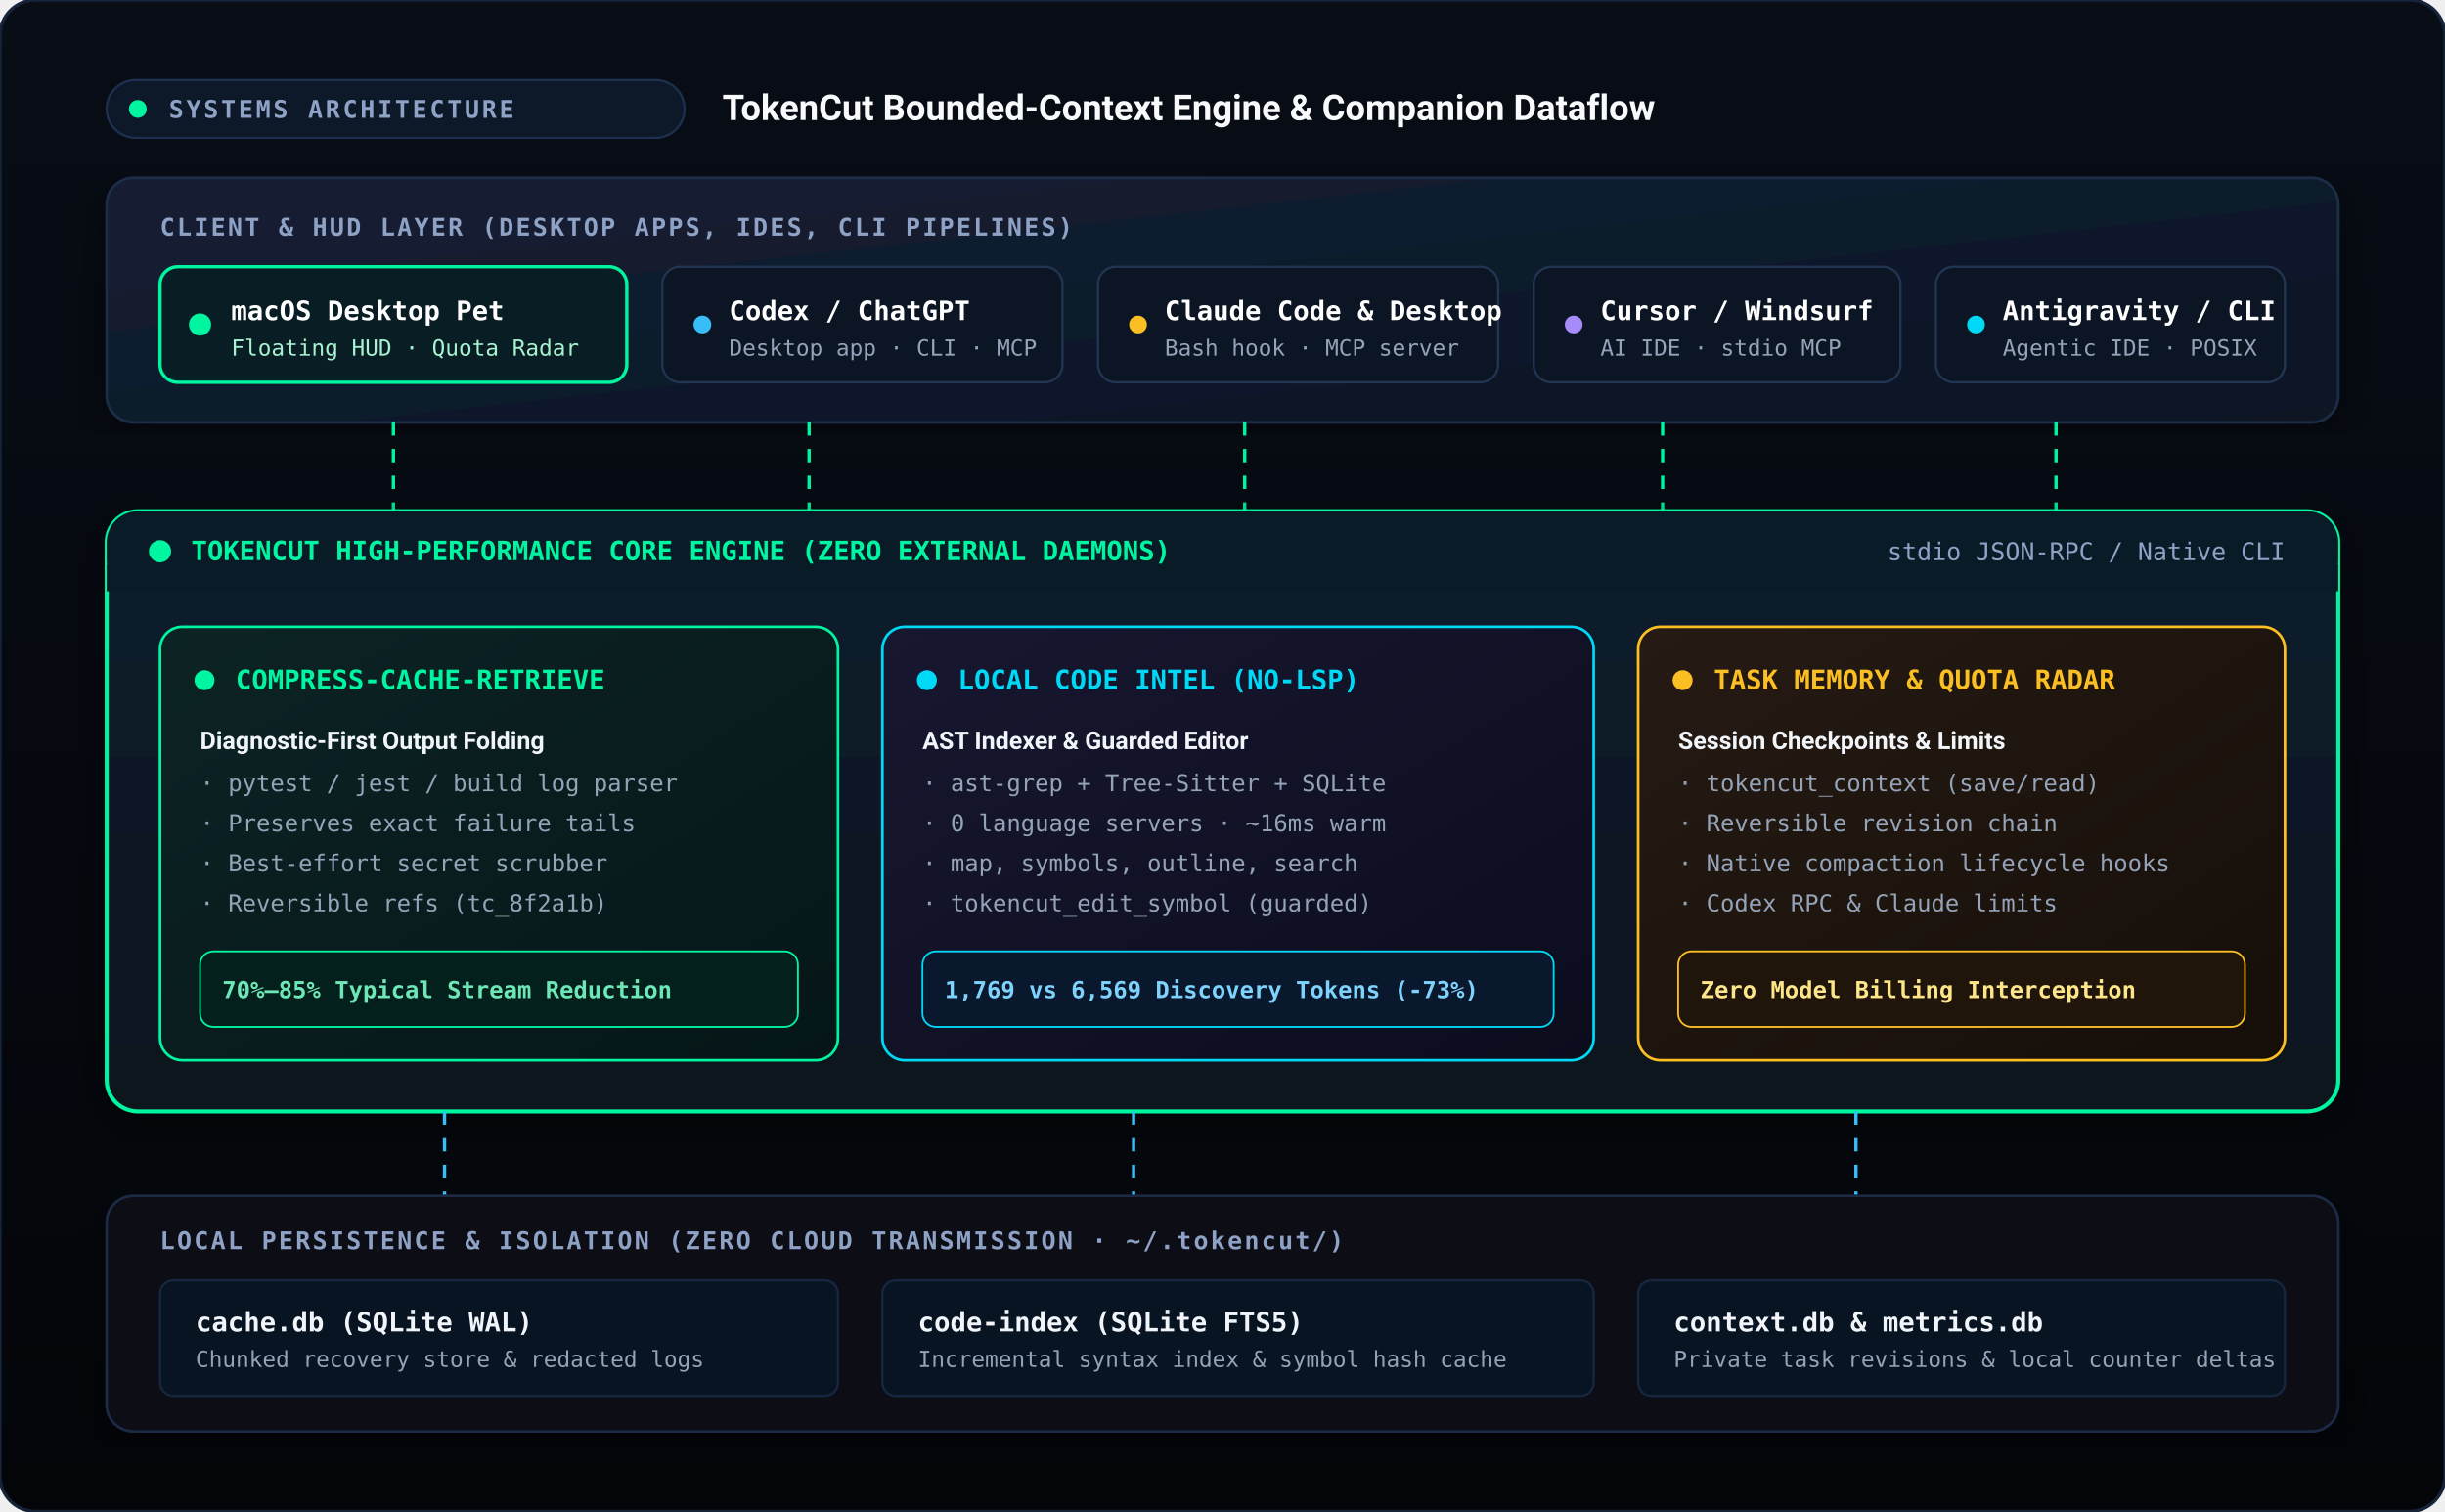
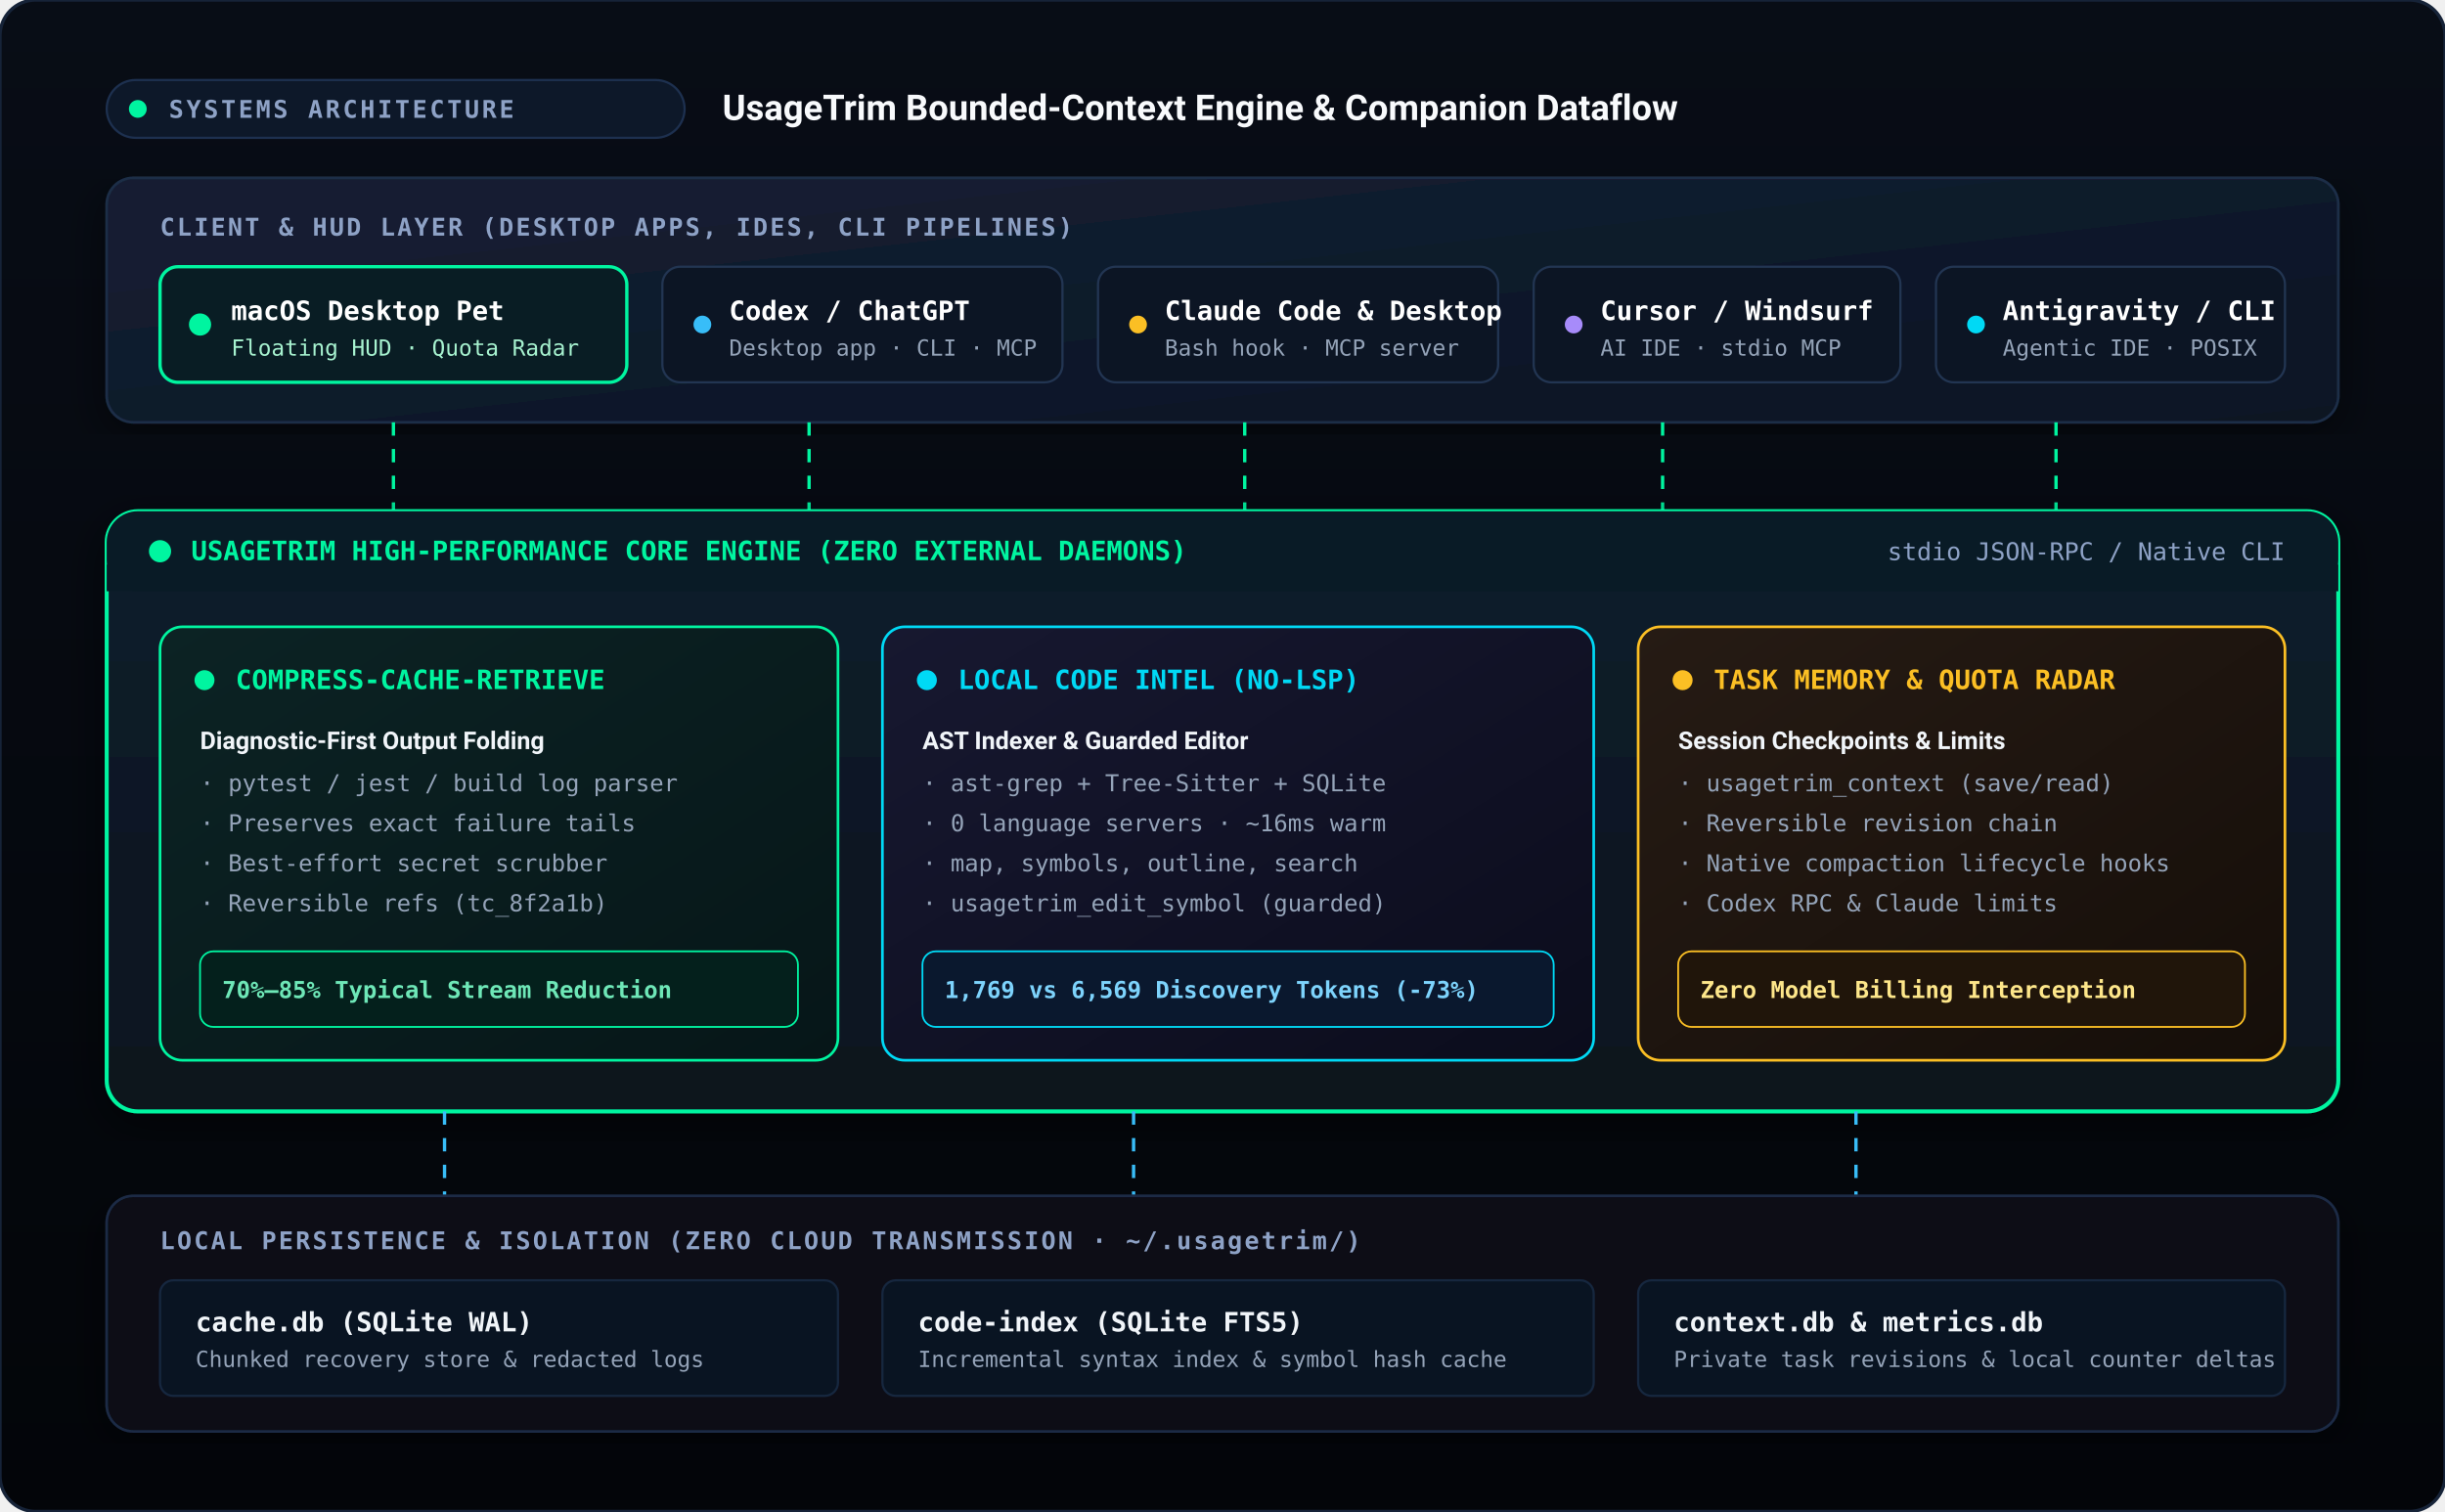
- <svg xmlns="http://www.w3.org/2000/svg" viewBox="0 0 1100 680" width="1100" height="680" role="img" aria-label="TokenCut Architecture Diagram">
+ <svg xmlns="http://www.w3.org/2000/svg" viewBox="0 0 1100 680" width="1100" height="680" role="img" aria-label="UsageTrim Architecture Diagram">
  <defs>
    <linearGradient id="arcBg" x1="0" y1="0" x2="0" y2="1">
      <stop offset="0%" stop-color="#080d16" />
      <stop offset="100%" stop-color="#030509" />
    </linearGradient>
    <linearGradient id="clientGrad" x1="0" y1="0" x2="1" y2="1">
      <stop offset="0%" stop-color="#141f33" />
      <stop offset="100%" stop-color="#0c1524" />
    </linearGradient>
    <linearGradient id="coreGrad" x1="0" y1="0" x2="0" y2="1">
      <stop offset="0%" stop-color="#0e1e2c" />
      <stop offset="100%" stop-color="#07131e" />
    </linearGradient>
    <linearGradient id="petGrad" x1="0" y1="0" x2="1" y2="1">
      <stop offset="0%" stop-color="#00f5a0" />
      <stop offset="100%" stop-color="#00d9f5" />
    </linearGradient>
    <linearGradient id="modGrad1" x1="0" y1="0" x2="1" y2="1">
      <stop offset="0%" stop-color="#0c2324" />
      <stop offset="100%" stop-color="#061618" />
    </linearGradient>
    <linearGradient id="modGrad2" x1="0" y1="0" x2="1" y2="1">
      <stop offset="0%" stop-color="#171830" />
      <stop offset="100%" stop-color="#0b0c1c" />
    </linearGradient>
    <linearGradient id="modGrad3" x1="0" y1="0" x2="1" y2="1">
      <stop offset="0%" stop-color="#261b14" />
      <stop offset="100%" stop-color="#150e09" />
    </linearGradient>
    <filter id="boxShadow" x="-5%" y="-5%" width="110%" height="110%">
      <feDropShadow dx="0" dy="6" stdDeviation="10" flood-color="#000000" flood-opacity="0.5" />
    </filter>
    <style>
      .mono { font-family: ui-monospace, SFMono-Regular, Menlo, Monaco, Consolas, monospace; }
      .sans { font-family: -apple-system, BlinkMacSystemFont, "Segoe UI", Roboto, Helvetica, Arial, sans-serif; }
      @keyframes dashFlow {
        to { stroke-dashoffset: -24; }
      }
      @keyframes pulseDot {
        0%, 100% { r: 3.5; opacity: 1; }
        50% { r: 5; opacity: 0.5; }
      }
      .flow-line {
        stroke-dasharray: 6 6;
        animation: dashFlow 1.2s linear infinite;
      }
      .beacon-dot {
        animation: pulseDot 2s ease-in-out infinite;
      }
    </style>
  </defs>
  <rect width="1100" height="680" rx="16" fill="url(#arcBg)" stroke="#162338" stroke-width="1.5" />
  <g transform="translate(48, 36)">
    <rect width="260" height="26" rx="13" fill="#0d1829" stroke="#1d304f" stroke-width="1" />
    <circle cx="14" cy="13" r="4" fill="#00f5a0" class="beacon-dot" />
    <text x="28" y="17" fill="#8ea2c6" font-size="11" font-weight="700" class="mono" letter-spacing="1.2">SYSTEMS ARCHITECTURE</text>
  </g>
-   <text x="325" y="54" fill="#f8fafc" font-size="16" font-weight="700" class="sans">TokenCut Bounded-Context Engine &amp; Companion Dataflow</text>
+   <text x="325" y="54" fill="#f8fafc" font-size="16" font-weight="700" class="sans">UsageTrim Bounded-Context Engine &amp; Companion Dataflow</text>
  <g transform="translate(48, 80)">
    <rect width="1004" height="110" rx="12" fill="url(#clientGrad)" stroke="#1d2d47" stroke-width="1.2" filter="url(#boxShadow)" />
    <text x="24" y="26" fill="#8ea2c6" font-size="11" font-weight="700" class="mono" letter-spacing="1">CLIENT &amp; HUD LAYER (DESKTOP APPS, IDES, CLI PIPELINES)</text>
    <g transform="translate(24, 40)">
      <rect width="210" height="52" rx="8" fill="#091d24" stroke="#00f5a0" stroke-width="1.5" />
      <circle cx="18" cy="26" r="5" fill="#00f5a0" />
      <text x="32" y="24" fill="#ffffff" font-size="12" font-weight="700" class="mono">macOS Desktop Pet</text>
      <text x="32" y="40" fill="#a7f3d0" font-size="10" class="mono">Floating HUD · Quota Radar</text>
    </g>
    <g transform="translate(250, 40)">
      <rect width="180" height="52" rx="8" fill="#0c1524" stroke="#223552" stroke-width="1" />
      <circle cx="18" cy="26" r="4" fill="#38bdf8" />
      <text x="30" y="24" fill="#ffffff" font-size="12" font-weight="700" class="mono">Codex / ChatGPT</text>
      <text x="30" y="40" fill="#94a3b8" font-size="10" class="mono">Desktop app · CLI · MCP</text>
    </g>
    <g transform="translate(446, 40)">
      <rect width="180" height="52" rx="8" fill="#0c1524" stroke="#223552" stroke-width="1" />
      <circle cx="18" cy="26" r="4" fill="#fbbf24" />
      <text x="30" y="24" fill="#ffffff" font-size="12" font-weight="700" class="mono">Claude Code &amp; Desktop</text>
      <text x="30" y="40" fill="#94a3b8" font-size="10" class="mono">Bash hook · MCP server</text>
    </g>
    <g transform="translate(642, 40)">
      <rect width="165" height="52" rx="8" fill="#0c1524" stroke="#223552" stroke-width="1" />
      <circle cx="18" cy="26" r="4" fill="#a78bfa" />
      <text x="30" y="24" fill="#ffffff" font-size="12" font-weight="700" class="mono">Cursor / Windsurf</text>
      <text x="30" y="40" fill="#94a3b8" font-size="10" class="mono">AI IDE · stdio MCP</text>
    </g>
    <g transform="translate(823, 40)">
      <rect width="157" height="52" rx="8" fill="#0c1524" stroke="#223552" stroke-width="1" />
      <circle cx="18" cy="26" r="4" fill="#00d9f5" />
      <text x="30" y="24" fill="#ffffff" font-size="12" font-weight="700" class="mono">Antigravity / CLI</text>
      <text x="30" y="40" fill="#94a3b8" font-size="10" class="mono">Agentic IDE · POSIX</text>
    </g>
  </g>
  <g stroke="#00f5a0" stroke-width="1.5" class="flow-line">
    <line x1="177" y1="190" x2="177" y2="230" />
    <line x1="364" y1="190" x2="364" y2="230" />
    <line x1="560" y1="190" x2="560" y2="230" />
    <line x1="748" y1="190" x2="748" y2="230" />
    <line x1="925" y1="190" x2="925" y2="230" />
  </g>
  <g transform="translate(48, 230)">
    <rect width="1004" height="270" rx="14" fill="url(#coreGrad)" stroke="#00f5a0" stroke-width="1.8" filter="url(#boxShadow)" />
    <rect x="0" y="0" width="1004" height="36" rx="14" fill="#091b26" />
    <rect x="0" y="24" width="1004" height="12" fill="#091b26" />
    <circle cx="24" cy="18" r="5" fill="#00f5a0" />
-     <text x="38" y="22" fill="#00f5a0" font-size="12" font-weight="700" class="mono">TOKENCUT HIGH-PERFORMANCE CORE ENGINE (ZERO EXTERNAL DAEMONS)</text>
+     <text x="38" y="22" fill="#00f5a0" font-size="12" font-weight="700" class="mono">USAGETRIM HIGH-PERFORMANCE CORE ENGINE (ZERO EXTERNAL DAEMONS)</text>
    <text x="980" y="22" text-anchor="end" fill="#8ea2c6" font-size="11" class="mono">stdio JSON-RPC / Native CLI</text>
    <g transform="translate(24, 52)">
      <rect width="305" height="195" rx="10" fill="url(#modGrad1)" stroke="#00f5a0" stroke-width="1.2" />
      <circle cx="20" cy="24" r="4.5" fill="#00f5a0" />
      <text x="34" y="28" fill="#00f5a0" font-size="12" font-weight="700" class="mono">COMPRESS-CACHE-RETRIEVE</text>
      <text x="18" y="55" fill="#f1f5f9" font-size="11" font-weight="600" class="sans">Diagnostic-First Output Folding</text>
      <text x="18" y="74" fill="#94a3b8" font-size="10.5" class="mono">· pytest / jest / build log parser</text>
      <text x="18" y="92" fill="#94a3b8" font-size="10.5" class="mono">· Preserves exact failure tails</text>
      <text x="18" y="110" fill="#94a3b8" font-size="10.5" class="mono">· Best-effort secret scrubber</text>
      <text x="18" y="128" fill="#94a3b8" font-size="10.5" class="mono">· Reversible refs (tc_8f2a1b)</text>
      <rect x="18" y="146" width="269" height="34" rx="6" fill="#04201c" stroke="#00f5a0" stroke-width="0.8" />
      <text x="28" y="167" fill="#6ee7b7" font-size="10.5" font-weight="700" class="mono">70%–85% Typical Stream Reduction</text>
    </g>
    <g transform="translate(349, 52)">
      <rect width="320" height="195" rx="10" fill="url(#modGrad2)" stroke="#00d9f5" stroke-width="1.2" />
      <circle cx="20" cy="24" r="4.5" fill="#00d9f5" />
      <text x="34" y="28" fill="#00d9f5" font-size="12" font-weight="700" class="mono">LOCAL CODE INTEL (NO-LSP)</text>
      <text x="18" y="55" fill="#f1f5f9" font-size="11" font-weight="600" class="sans">AST Indexer &amp; Guarded Editor</text>
      <text x="18" y="74" fill="#94a3b8" font-size="10.5" class="mono">· ast-grep + Tree-Sitter + SQLite</text>
      <text x="18" y="92" fill="#94a3b8" font-size="10.5" class="mono">· 0 language servers · ~16ms warm</text>
      <text x="18" y="110" fill="#94a3b8" font-size="10.5" class="mono">· map, symbols, outline, search</text>
-       <text x="18" y="128" fill="#94a3b8" font-size="10.5" class="mono">· tokencut_edit_symbol (guarded)</text>
+       <text x="18" y="128" fill="#94a3b8" font-size="10.5" class="mono">· usagetrim_edit_symbol (guarded)</text>
      <rect x="18" y="146" width="284" height="34" rx="6" fill="#0a182e" stroke="#00d9f5" stroke-width="0.8" />
      <text x="28" y="167" fill="#7dd3fc" font-size="10.5" font-weight="700" class="mono">1,769 vs 6,569 Discovery Tokens (-73%)</text>
    </g>
    <g transform="translate(689, 52)">
      <rect width="291" height="195" rx="10" fill="url(#modGrad3)" stroke="#fbbf24" stroke-width="1.2" />
      <circle cx="20" cy="24" r="4.5" fill="#fbbf24" />
      <text x="34" y="28" fill="#fbbf24" font-size="12" font-weight="700" class="mono">TASK MEMORY &amp; QUOTA RADAR</text>
      <text x="18" y="55" fill="#f1f5f9" font-size="11" font-weight="600" class="sans">Session Checkpoints &amp; Limits</text>
-       <text x="18" y="74" fill="#94a3b8" font-size="10.5" class="mono">· tokencut_context (save/read)</text>
+       <text x="18" y="74" fill="#94a3b8" font-size="10.5" class="mono">· usagetrim_context (save/read)</text>
      <text x="18" y="92" fill="#94a3b8" font-size="10.5" class="mono">· Reversible revision chain</text>
      <text x="18" y="110" fill="#94a3b8" font-size="10.5" class="mono">· Native compaction lifecycle hooks</text>
      <text x="18" y="128" fill="#94a3b8" font-size="10.5" class="mono">· Codex RPC &amp; Claude limits</text>
      <rect x="18" y="146" width="255" height="34" rx="6" fill="#20150a" stroke="#fbbf24" stroke-width="0.8" />
      <text x="28" y="167" fill="#fde68a" font-size="10.5" font-weight="700" class="mono">Zero Model Billing Interception</text>
    </g>
  </g>
  <g stroke="#38bdf8" stroke-width="1.5" class="flow-line">
    <line x1="200" y1="500" x2="200" y2="538" />
    <line x1="510" y1="500" x2="510" y2="538" />
    <line x1="835" y1="500" x2="835" y2="538" />
  </g>
  <g transform="translate(48, 538)">
    <rect width="1004" height="106" rx="12" fill="#070c16" stroke="#1c2c45" stroke-width="1.2" filter="url(#boxShadow)" />
-     <text x="24" y="24" fill="#8ea2c6" font-size="11" font-weight="700" class="mono" letter-spacing="1">LOCAL PERSISTENCE &amp; ISOLATION (ZERO CLOUD TRANSMISSION · ~/.tokencut/)</text>
+     <text x="24" y="24" fill="#8ea2c6" font-size="11" font-weight="700" class="mono" letter-spacing="1">LOCAL PERSISTENCE &amp; ISOLATION (ZERO CLOUD TRANSMISSION · ~/.usagetrim/)</text>
    <g transform="translate(24, 38)">
      <rect width="305" height="52" rx="6" fill="#091422" stroke="#16273f" stroke-width="1" />
      <text x="16" y="23" fill="#f1f5f9" font-size="12" font-weight="700" class="mono">cache.db (SQLite WAL)</text>
      <text x="16" y="39" fill="#94a3b8" font-size="10" class="mono">Chunked recovery store &amp; redacted logs</text>
    </g>
    <g transform="translate(349, 38)">
      <rect width="320" height="52" rx="6" fill="#091422" stroke="#16273f" stroke-width="1" />
      <text x="16" y="23" fill="#f1f5f9" font-size="12" font-weight="700" class="mono">code-index (SQLite FTS5)</text>
      <text x="16" y="39" fill="#94a3b8" font-size="10" class="mono">Incremental syntax index &amp; symbol hash cache</text>
    </g>
    <g transform="translate(689, 38)">
      <rect width="291" height="52" rx="6" fill="#091422" stroke="#16273f" stroke-width="1" />
      <text x="16" y="23" fill="#f1f5f9" font-size="12" font-weight="700" class="mono">context.db &amp; metrics.db</text>
      <text x="16" y="39" fill="#94a3b8" font-size="10" class="mono">Private task revisions &amp; local counter deltas</text>
    </g>
  </g>
</svg>
